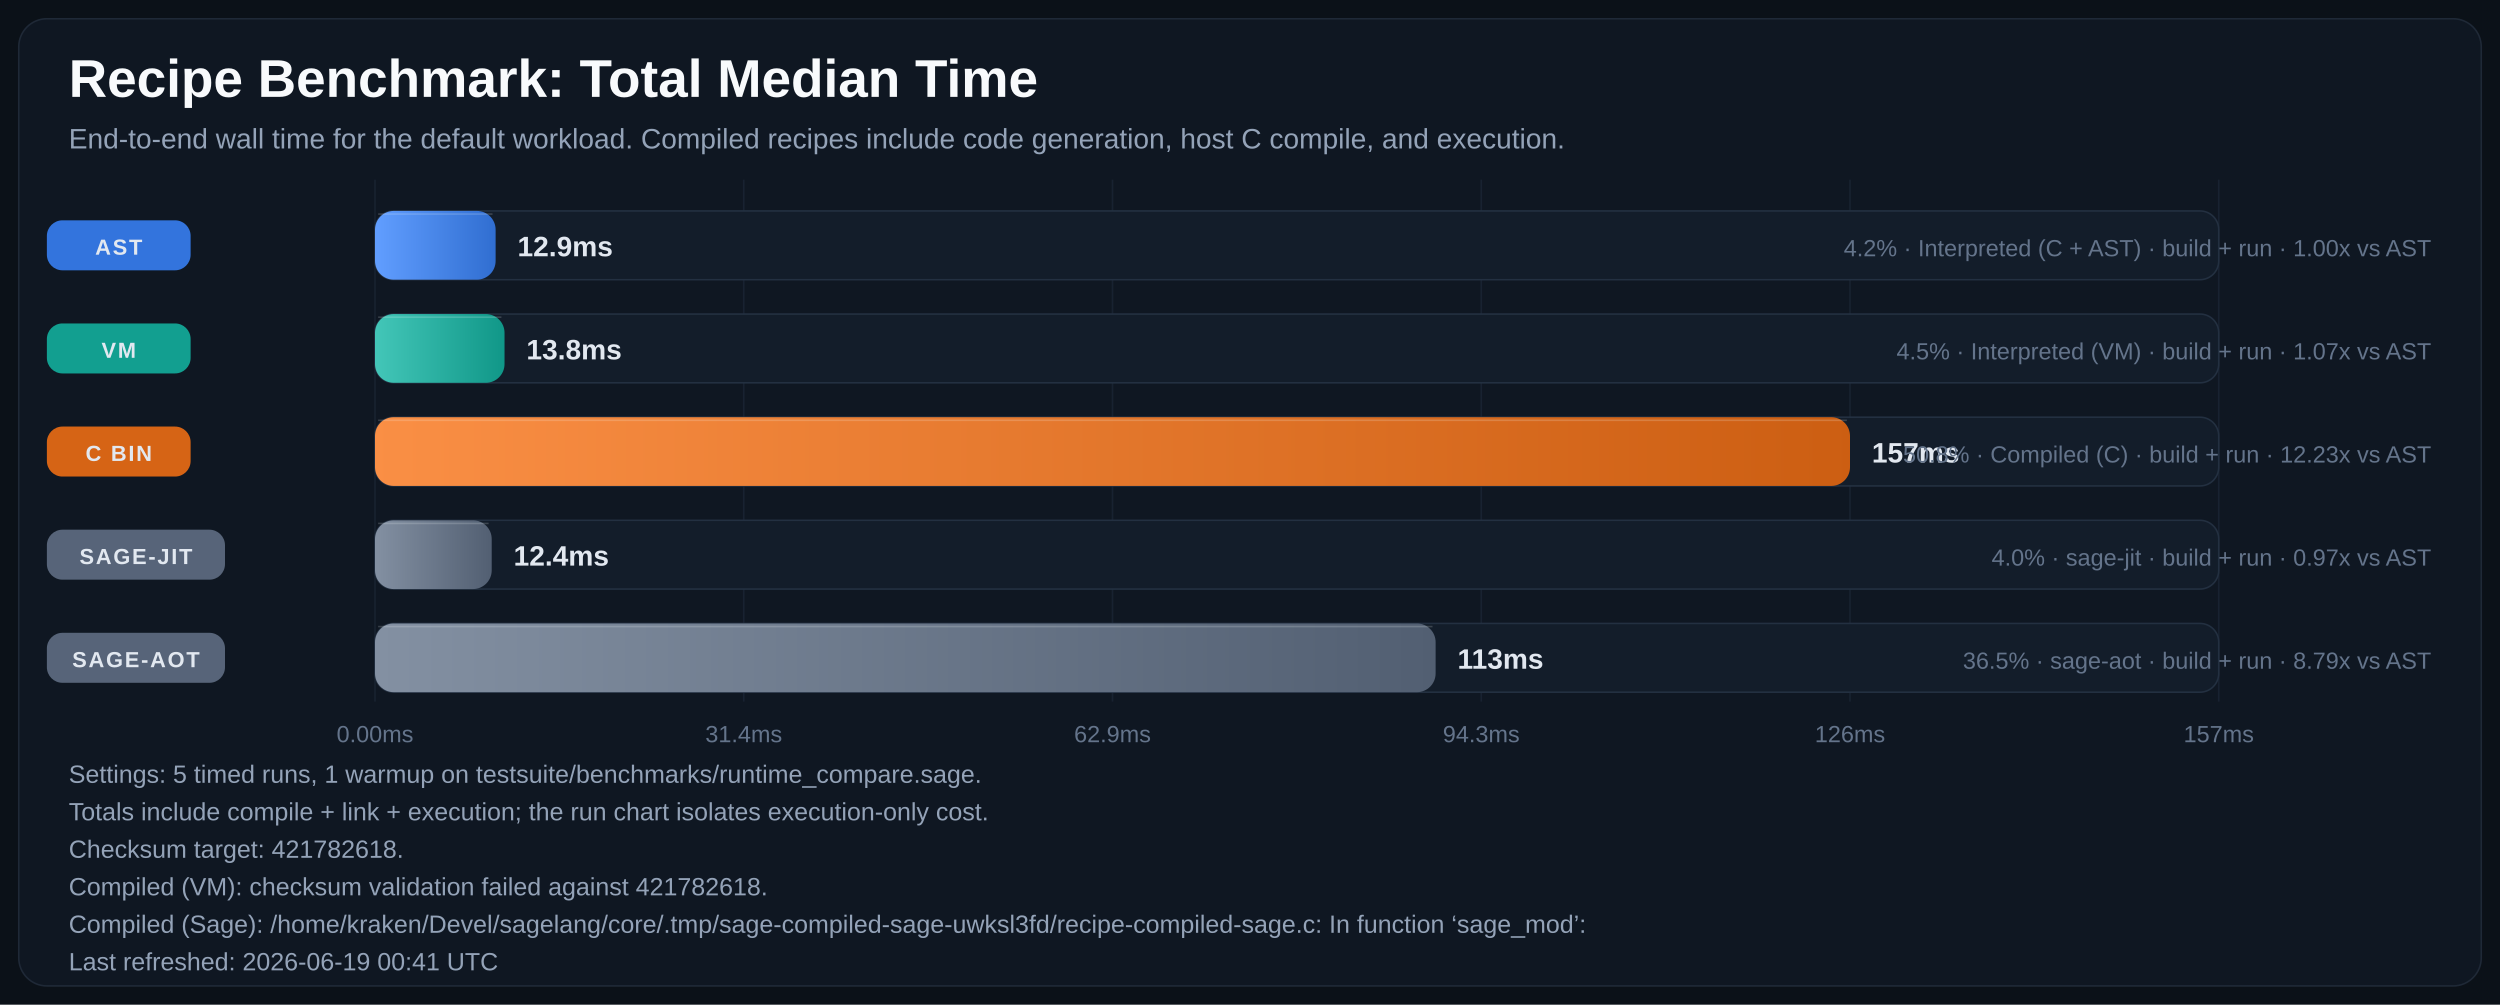
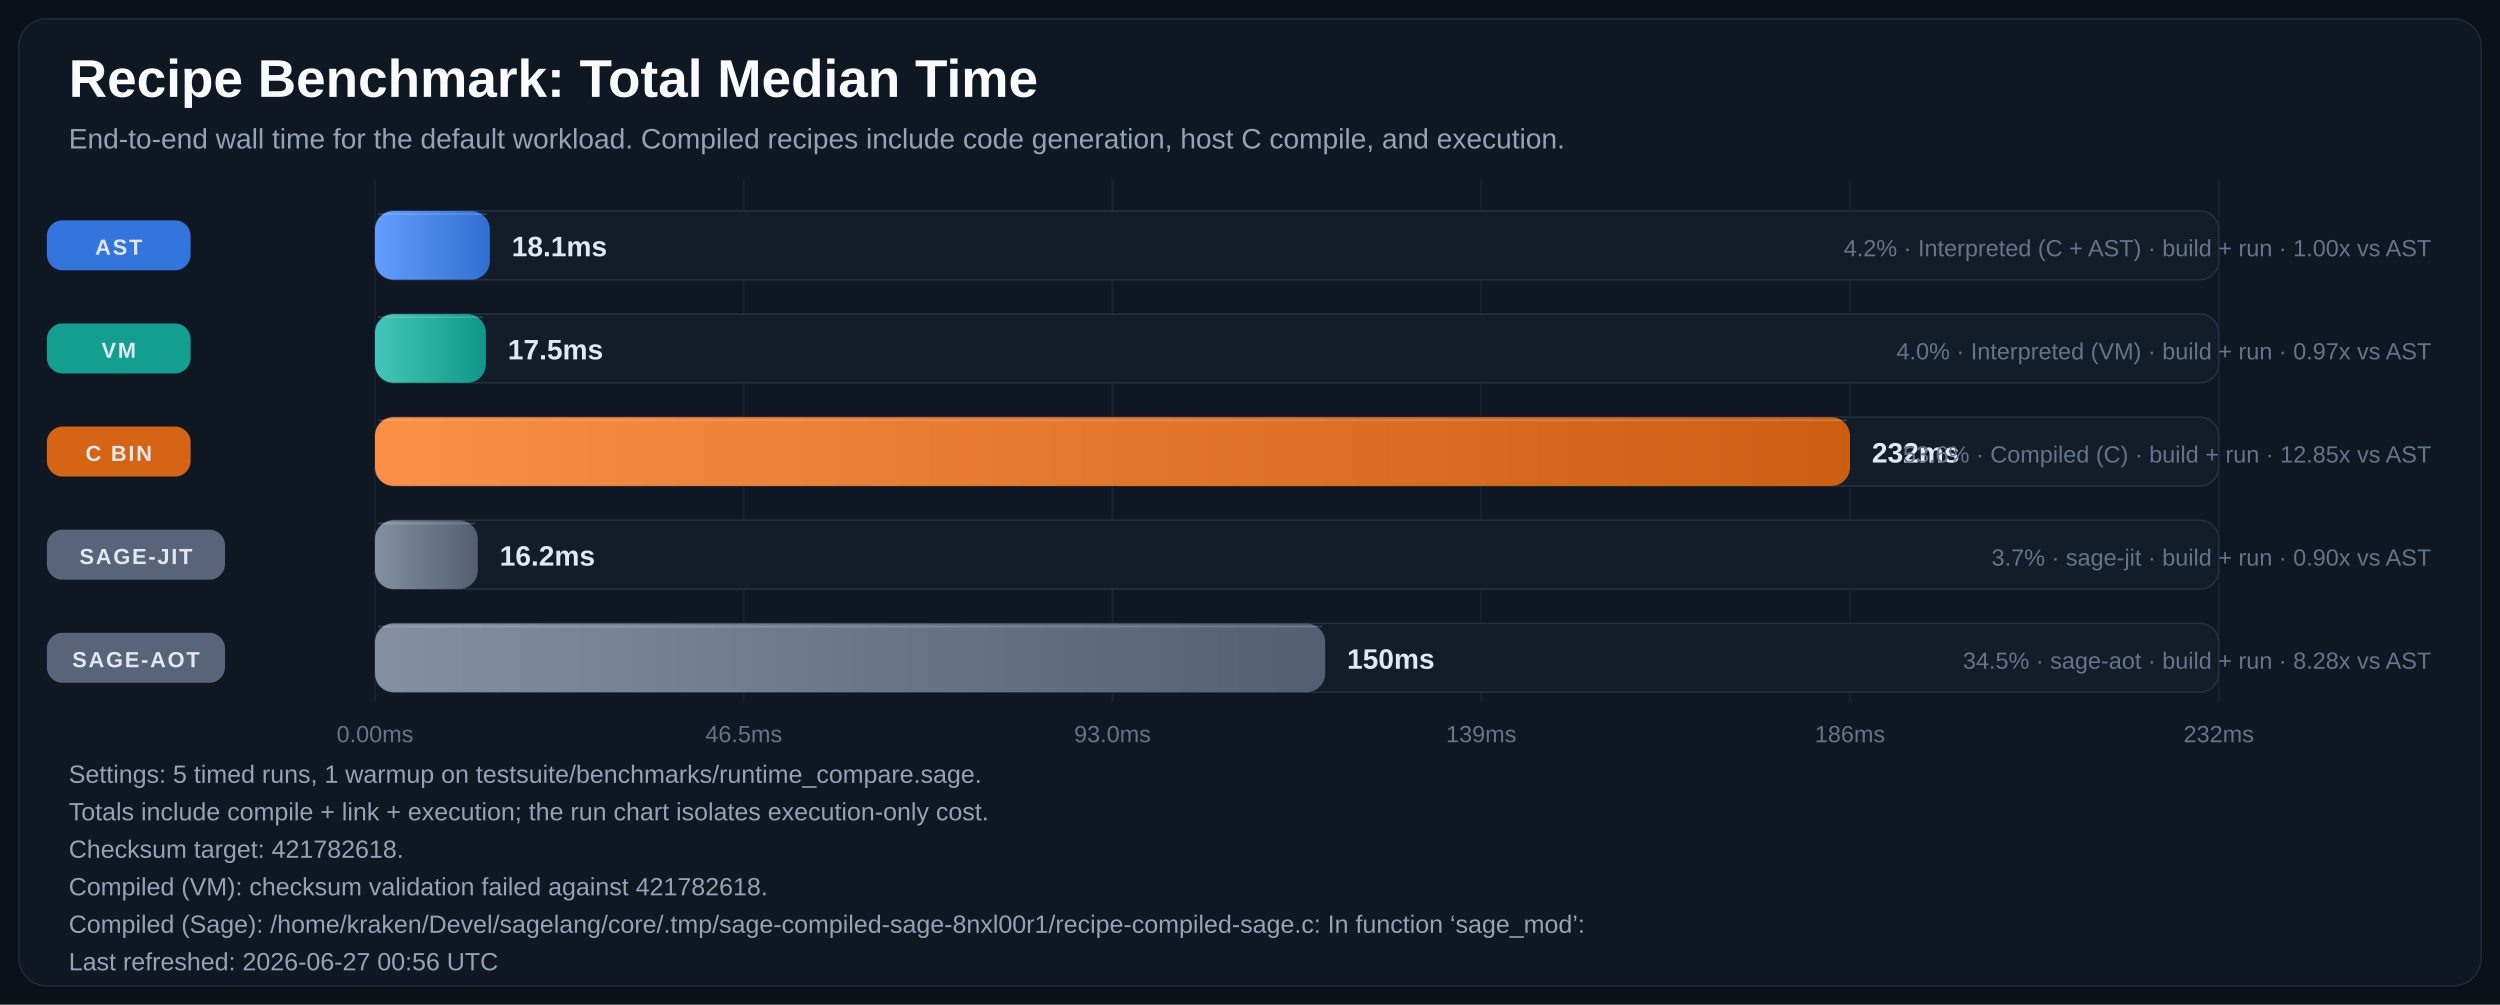
<svg xmlns="http://www.w3.org/2000/svg" width="1600" height="643" viewBox="0 0 1600 643" role="img" aria-labelledby="title desc">
  <defs>
    <linearGradient id="bar-gradient-0" x1="0%" y1="0%" x2="100%" y2="0%">
      <stop offset="0%" stop-color="#619EFF" />
      <stop offset="100%" stop-color="#306ED1" />
    </linearGradient>
    <linearGradient id="bar-gradient-1" x1="0%" y1="0%" x2="100%" y2="0%">
      <stop offset="0%" stop-color="#43C6B8" />
      <stop offset="100%" stop-color="#109788" />
    </linearGradient>
    <linearGradient id="bar-gradient-2" x1="0%" y1="0%" x2="100%" y2="0%">
      <stop offset="0%" stop-color="#FA8F45" />
      <stop offset="100%" stop-color="#CC5E12" />
    </linearGradient>
    <linearGradient id="bar-gradient-3" x1="0%" y1="0%" x2="100%" y2="0%">
      <stop offset="0%" stop-color="#8390A2" />
      <stop offset="100%" stop-color="#525F72" />
    </linearGradient>
    <linearGradient id="bar-gradient-4" x1="0%" y1="0%" x2="100%" y2="0%">
      <stop offset="0%" stop-color="#8390A2" />
      <stop offset="100%" stop-color="#525F72" />
    </linearGradient>
  </defs>
  <rect width="100%" height="100%" fill="#0B1118" />
  <rect x="12" y="12" width="1576" height="619" rx="18" fill="#0F1722" stroke="#1F2937" />
  <text x="44" y="62" fill="#F8FAFC" font-size="34" font-family="Segoe UI, Arial, sans-serif" font-weight="700">Recipe Benchmark: Total Median Time</text>
  <text x="44" y="95" fill="#94A3B8" font-size="18" font-family="Segoe UI, Arial, sans-serif">End-to-end wall time for the default workload. Compiled recipes include code generation, host C compile, and execution.</text>
  <line x1="240.0" y1="115" x2="240.0" y2="449" stroke="#182231" stroke-width="1" />
  <text x="240.0" y="475" text-anchor="middle" fill="#64748B" font-size="15" font-family="Segoe UI, Arial, sans-serif">0.00ms</text>
  <line x1="476.0" y1="115" x2="476.0" y2="449" stroke="#182231" stroke-width="1" />
-   <text x="476.0" y="475" text-anchor="middle" fill="#64748B" font-size="15" font-family="Segoe UI, Arial, sans-serif">31.4ms</text>
+   <text x="476.0" y="475" text-anchor="middle" fill="#64748B" font-size="15" font-family="Segoe UI, Arial, sans-serif">46.5ms</text>
  <line x1="712.0" y1="115" x2="712.0" y2="449" stroke="#182231" stroke-width="1" />
-   <text x="712.0" y="475" text-anchor="middle" fill="#64748B" font-size="15" font-family="Segoe UI, Arial, sans-serif">62.9ms</text>
+   <text x="712.0" y="475" text-anchor="middle" fill="#64748B" font-size="15" font-family="Segoe UI, Arial, sans-serif">93.0ms</text>
  <line x1="948.0" y1="115" x2="948.0" y2="449" stroke="#182231" stroke-width="1" />
-   <text x="948.0" y="475" text-anchor="middle" fill="#64748B" font-size="15" font-family="Segoe UI, Arial, sans-serif">94.3ms</text>
+   <text x="948.0" y="475" text-anchor="middle" fill="#64748B" font-size="15" font-family="Segoe UI, Arial, sans-serif">139ms</text>
  <line x1="1184.0" y1="115" x2="1184.0" y2="449" stroke="#182231" stroke-width="1" />
-   <text x="1184.0" y="475" text-anchor="middle" fill="#64748B" font-size="15" font-family="Segoe UI, Arial, sans-serif">126ms</text>
+   <text x="1184.0" y="475" text-anchor="middle" fill="#64748B" font-size="15" font-family="Segoe UI, Arial, sans-serif">186ms</text>
  <line x1="1420.0" y1="115" x2="1420.0" y2="449" stroke="#182231" stroke-width="1" />
-   <text x="1420.0" y="475" text-anchor="middle" fill="#64748B" font-size="15" font-family="Segoe UI, Arial, sans-serif">157ms</text>
+   <text x="1420.0" y="475" text-anchor="middle" fill="#64748B" font-size="15" font-family="Segoe UI, Arial, sans-serif">232ms</text>
  <rect x="30" y="141.0" width="92" height="32" rx="10" fill="#3479E6" opacity="0.95" />
  <text x="76.0" y="163.0" text-anchor="middle" fill="#E2E8F0" font-size="14" font-family="Segoe UI, Arial, sans-serif" font-weight="700" letter-spacing="1.1">AST</text>
  <rect x="240" y="135" width="1180" height="44" rx="12" fill="#131D2A" stroke="#233041" />
-   <rect x="240" y="135" width="77.2" height="44" rx="12" fill="url(#bar-gradient-0)" />
-   <line x1="242.0" y1="137.0" x2="315.2" y2="137.0" stroke="#F8FAFC" stroke-opacity="0.18" />
-   <text x="331.2" y="164.0" text-anchor="start" fill="#E2E8F0" font-size="18" font-family="Segoe UI, Arial, sans-serif" font-weight="700">12.9ms</text>
+   <rect x="240" y="135" width="73.5" height="44" rx="12" fill="url(#bar-gradient-0)" />
+   <line x1="242.0" y1="137.0" x2="311.5" y2="137.0" stroke="#F8FAFC" stroke-opacity="0.18" />
+   <text x="327.5" y="164.0" text-anchor="start" fill="#E2E8F0" font-size="18" font-family="Segoe UI, Arial, sans-serif" font-weight="700">18.1ms</text>
  <text x="1556" y="164.0" text-anchor="end" fill="#64748B" font-size="15" font-family="Segoe UI, Arial, sans-serif">4.2% · Interpreted (C + AST) · build + run · 1.00x vs AST</text>
  <rect x="30" y="207.0" width="92" height="32" rx="10" fill="#12A695" opacity="0.95" />
  <text x="76.0" y="229.0" text-anchor="middle" fill="#E2E8F0" font-size="14" font-family="Segoe UI, Arial, sans-serif" font-weight="700" letter-spacing="1.1">VM</text>
  <rect x="240" y="201" width="1180" height="44" rx="12" fill="#131D2A" stroke="#233041" />
-   <rect x="240" y="201" width="82.9" height="44" rx="12" fill="url(#bar-gradient-1)" />
-   <line x1="242.0" y1="203.0" x2="320.9" y2="203.0" stroke="#F8FAFC" stroke-opacity="0.18" />
-   <text x="336.9" y="230.0" text-anchor="start" fill="#E2E8F0" font-size="18" font-family="Segoe UI, Arial, sans-serif" font-weight="700">13.8ms</text>
-   <text x="1556" y="230.0" text-anchor="end" fill="#64748B" font-size="15" font-family="Segoe UI, Arial, sans-serif">4.5% · Interpreted (VM) · build + run · 1.07x vs AST</text>
+   <rect x="240" y="201" width="71.0" height="44" rx="12" fill="url(#bar-gradient-1)" />
+   <line x1="242.0" y1="203.0" x2="309.0" y2="203.0" stroke="#F8FAFC" stroke-opacity="0.18" />
+   <text x="325.0" y="230.0" text-anchor="start" fill="#E2E8F0" font-size="18" font-family="Segoe UI, Arial, sans-serif" font-weight="700">17.5ms</text>
+   <text x="1556" y="230.0" text-anchor="end" fill="#64748B" font-size="15" font-family="Segoe UI, Arial, sans-serif">4.0% · Interpreted (VM) · build + run · 0.97x vs AST</text>
  <rect x="30" y="273.0" width="92" height="32" rx="10" fill="#E06814" opacity="0.95" />
  <text x="76.0" y="295.0" text-anchor="middle" fill="#E2E8F0" font-size="14" font-family="Segoe UI, Arial, sans-serif" font-weight="700" letter-spacing="1.1">C BIN</text>
  <rect x="240" y="267" width="1180" height="44" rx="12" fill="#131D2A" stroke="#233041" />
  <rect x="240" y="267" width="944.0" height="44" rx="12" fill="url(#bar-gradient-2)" />
  <line x1="242.0" y1="269.0" x2="1182.0" y2="269.0" stroke="#F8FAFC" stroke-opacity="0.18" />
-   <text x="1198.0" y="296.0" text-anchor="start" fill="#E2E8F0" font-size="18" font-family="Segoe UI, Arial, sans-serif" font-weight="700">157ms</text>
-   <text x="1556" y="296.0" text-anchor="end" fill="#64748B" font-size="15" font-family="Segoe UI, Arial, sans-serif">50.8% · Compiled (C) · build + run · 12.23x vs AST</text>
+   <text x="1198.0" y="296.0" text-anchor="start" fill="#E2E8F0" font-size="18" font-family="Segoe UI, Arial, sans-serif" font-weight="700">232ms</text>
+   <text x="1556" y="296.0" text-anchor="end" fill="#64748B" font-size="15" font-family="Segoe UI, Arial, sans-serif">53.6% · Compiled (C) · build + run · 12.85x vs AST</text>
  <rect x="30" y="339.0" width="114" height="32" rx="10" fill="#5A687D" opacity="0.95" />
  <text x="87.0" y="361.0" text-anchor="middle" fill="#E2E8F0" font-size="14" font-family="Segoe UI, Arial, sans-serif" font-weight="700" letter-spacing="1.1">SAGE-JIT</text>
  <rect x="240" y="333" width="1180" height="44" rx="12" fill="#131D2A" stroke="#233041" />
-   <rect x="240" y="333" width="74.7" height="44" rx="12" fill="url(#bar-gradient-3)" />
-   <line x1="242.0" y1="335.0" x2="312.7" y2="335.0" stroke="#F8FAFC" stroke-opacity="0.18" />
-   <text x="328.7" y="362.0" text-anchor="start" fill="#E2E8F0" font-size="18" font-family="Segoe UI, Arial, sans-serif" font-weight="700">12.4ms</text>
-   <text x="1556" y="362.0" text-anchor="end" fill="#64748B" font-size="15" font-family="Segoe UI, Arial, sans-serif">4.0% · sage-jit · build + run · 0.97x vs AST</text>
+   <rect x="240" y="333" width="65.8" height="44" rx="12" fill="url(#bar-gradient-3)" />
+   <line x1="242.0" y1="335.0" x2="303.8" y2="335.0" stroke="#F8FAFC" stroke-opacity="0.18" />
+   <text x="319.8" y="362.0" text-anchor="start" fill="#E2E8F0" font-size="18" font-family="Segoe UI, Arial, sans-serif" font-weight="700">16.2ms</text>
+   <text x="1556" y="362.0" text-anchor="end" fill="#64748B" font-size="15" font-family="Segoe UI, Arial, sans-serif">3.7% · sage-jit · build + run · 0.90x vs AST</text>
  <rect x="30" y="405.0" width="114" height="32" rx="10" fill="#5A687D" opacity="0.95" />
  <text x="87.0" y="427.0" text-anchor="middle" fill="#E2E8F0" font-size="14" font-family="Segoe UI, Arial, sans-serif" font-weight="700" letter-spacing="1.1">SAGE-AOT</text>
  <rect x="240" y="399" width="1180" height="44" rx="12" fill="#131D2A" stroke="#233041" />
-   <rect x="240" y="399" width="678.8" height="44" rx="12" fill="url(#bar-gradient-4)" />
-   <line x1="242.0" y1="401.0" x2="916.8" y2="401.0" stroke="#F8FAFC" stroke-opacity="0.18" />
-   <text x="932.8" y="428.0" text-anchor="start" fill="#E2E8F0" font-size="18" font-family="Segoe UI, Arial, sans-serif" font-weight="700">113ms</text>
-   <text x="1556" y="428.0" text-anchor="end" fill="#64748B" font-size="15" font-family="Segoe UI, Arial, sans-serif">36.5% · sage-aot · build + run · 8.79x vs AST</text>
+   <rect x="240" y="399" width="608.1" height="44" rx="12" fill="url(#bar-gradient-4)" />
+   <line x1="242.0" y1="401.0" x2="846.1" y2="401.0" stroke="#F8FAFC" stroke-opacity="0.18" />
+   <text x="862.1" y="428.0" text-anchor="start" fill="#E2E8F0" font-size="18" font-family="Segoe UI, Arial, sans-serif" font-weight="700">150ms</text>
+   <text x="1556" y="428.0" text-anchor="end" fill="#64748B" font-size="15" font-family="Segoe UI, Arial, sans-serif">34.5% · sage-aot · build + run · 8.28x vs AST</text>
  <text x="44" y="501" fill="#94A3B8" font-size="16" font-family="Segoe UI, Arial, sans-serif">Settings: 5 timed runs, 1 warmup on testsuite/benchmarks/runtime_compare.sage.</text>
  <text x="44" y="525" fill="#94A3B8" font-size="16" font-family="Segoe UI, Arial, sans-serif">Totals include compile + link + execution; the run chart isolates execution-only cost.</text>
  <text x="44" y="549" fill="#94A3B8" font-size="16" font-family="Segoe UI, Arial, sans-serif">Checksum target: 421782618.</text>
  <text x="44" y="573" fill="#94A3B8" font-size="16" font-family="Segoe UI, Arial, sans-serif">Compiled (VM): checksum validation failed against 421782618.</text>
-   <text x="44" y="597" fill="#94A3B8" font-size="16" font-family="Segoe UI, Arial, sans-serif">Compiled (Sage): /home/kraken/Devel/sagelang/core/.tmp/sage-compiled-sage-uwksl3fd/recipe-compiled-sage.c: In function ‘sage_mod’:</text>
-   <text x="44" y="621" fill="#94A3B8" font-size="16" font-family="Segoe UI, Arial, sans-serif">Last refreshed: 2026-06-19 00:41 UTC</text>
+   <text x="44" y="597" fill="#94A3B8" font-size="16" font-family="Segoe UI, Arial, sans-serif">Compiled (Sage): /home/kraken/Devel/sagelang/core/.tmp/sage-compiled-sage-8nxl00r1/recipe-compiled-sage.c: In function ‘sage_mod’:</text>
+   <text x="44" y="621" fill="#94A3B8" font-size="16" font-family="Segoe UI, Arial, sans-serif">Last refreshed: 2026-06-27 00:56 UTC</text>
</svg>
